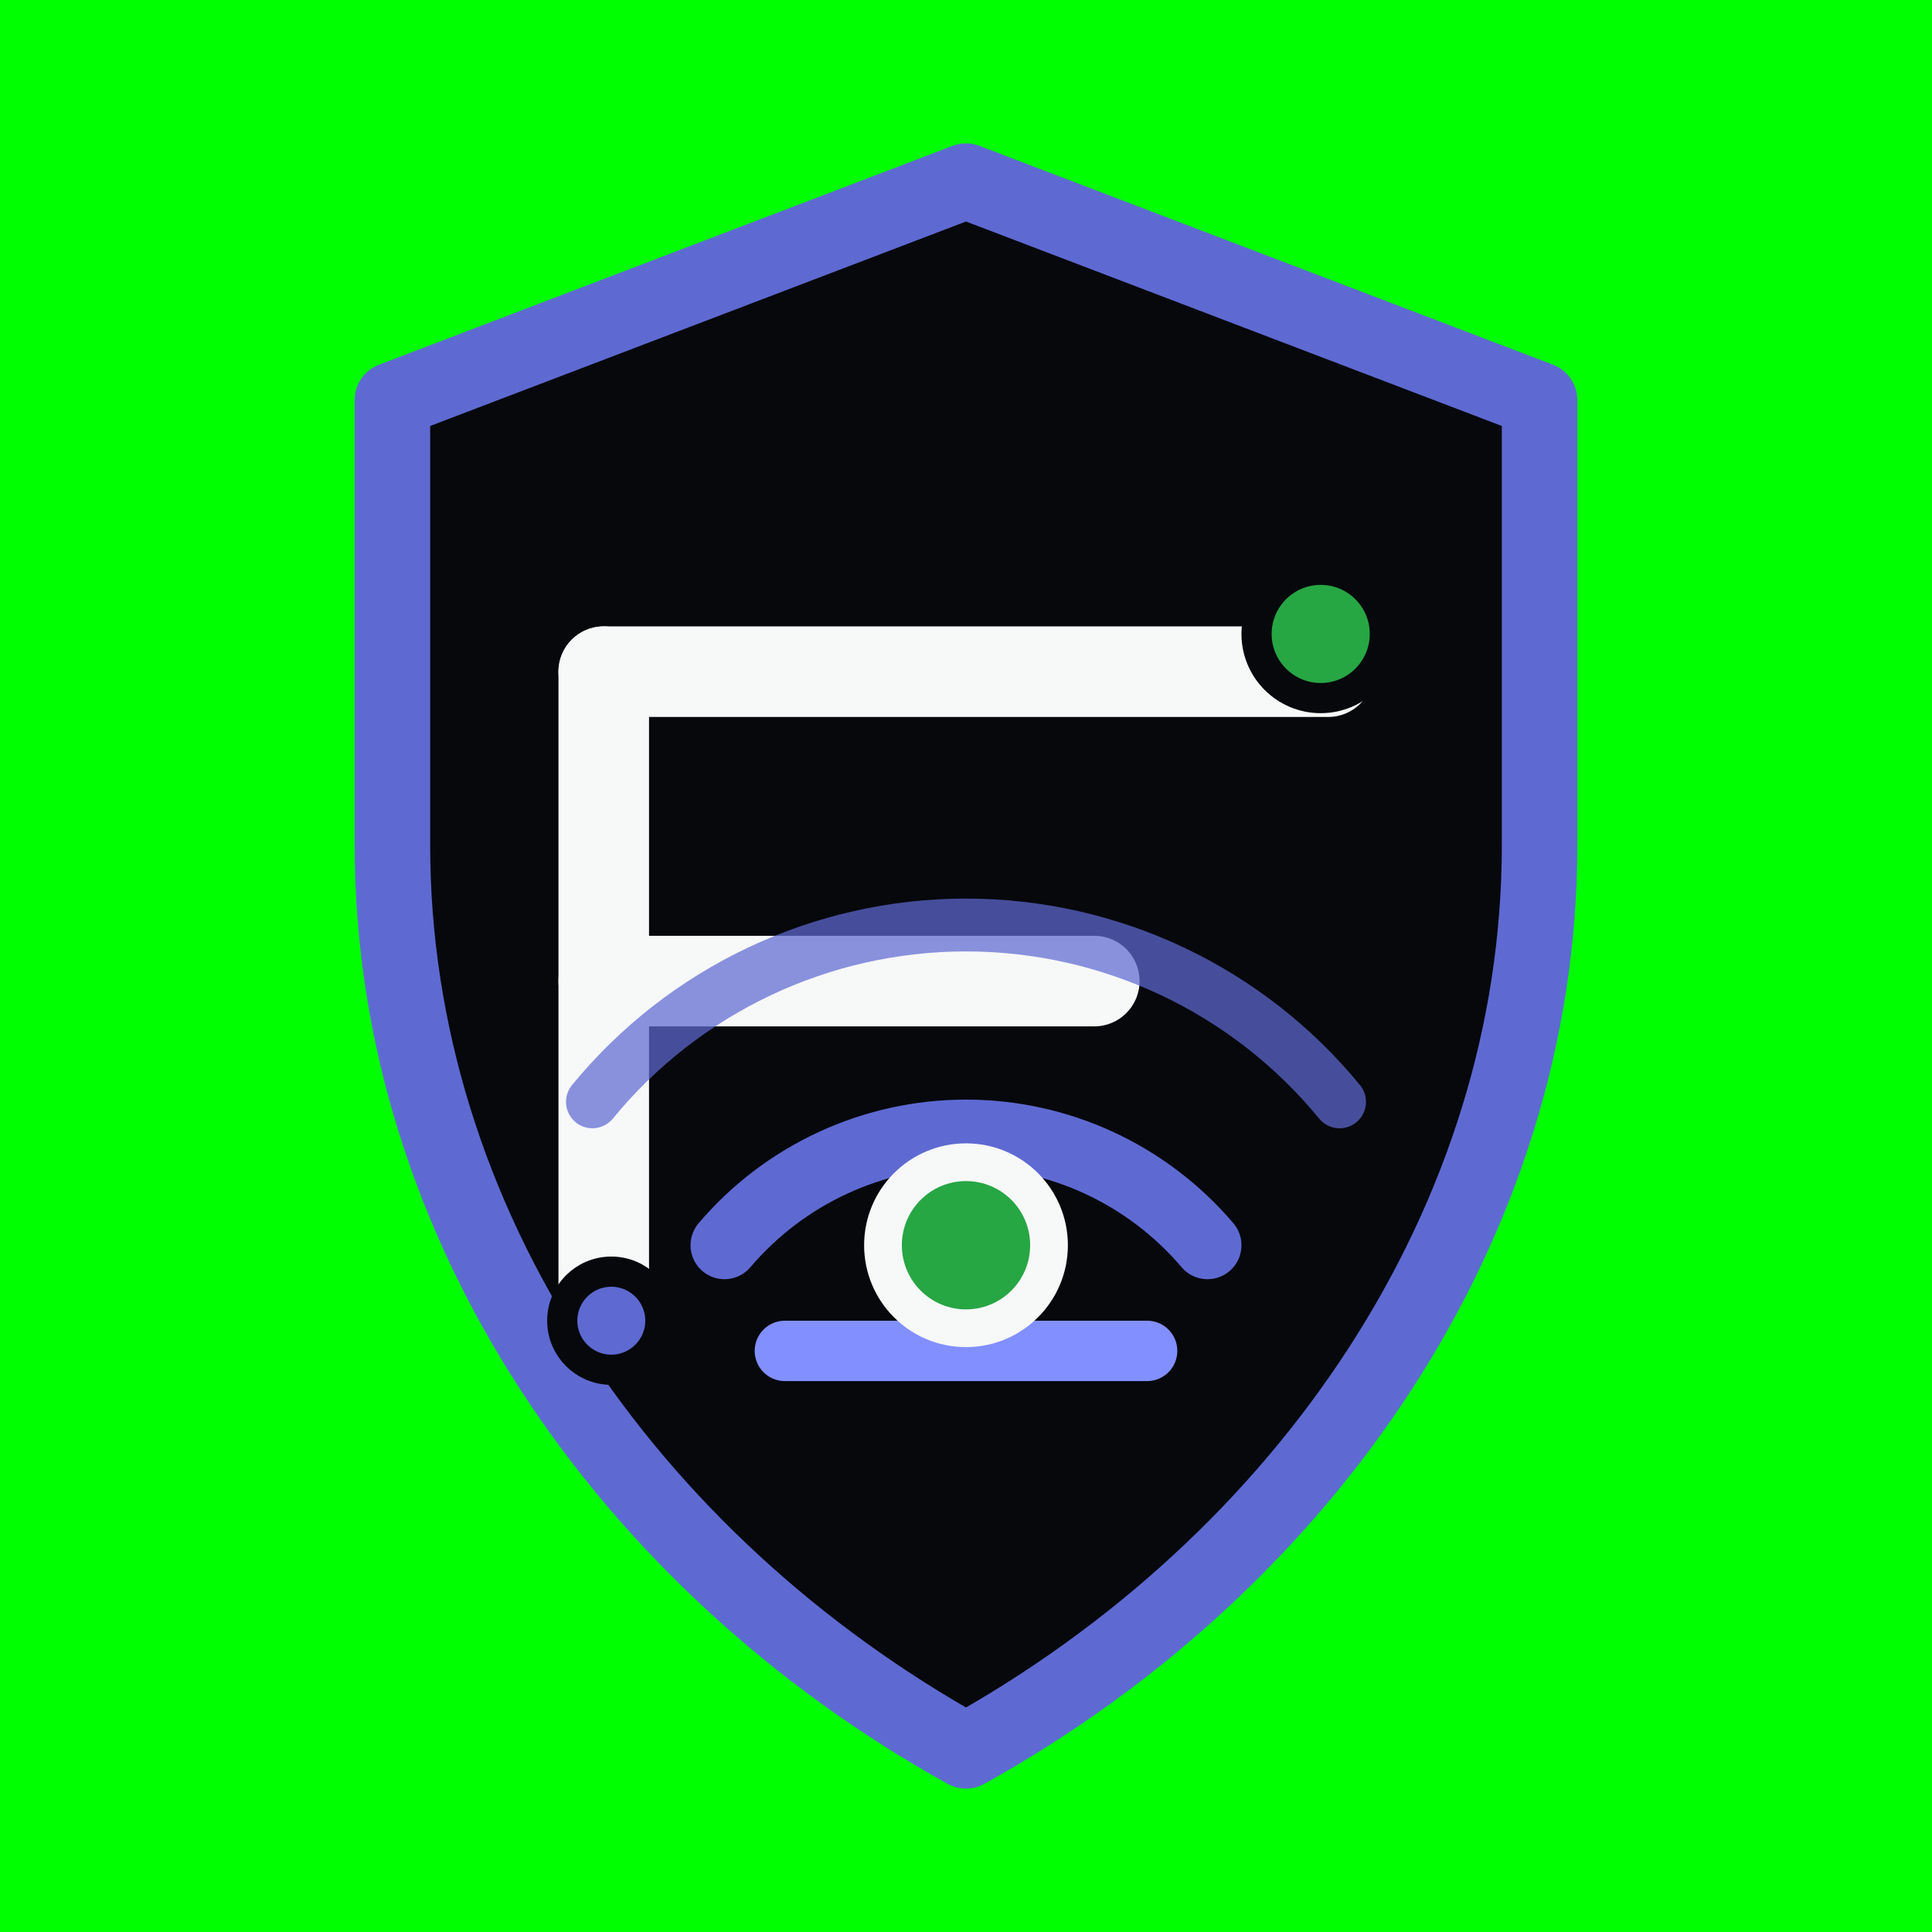
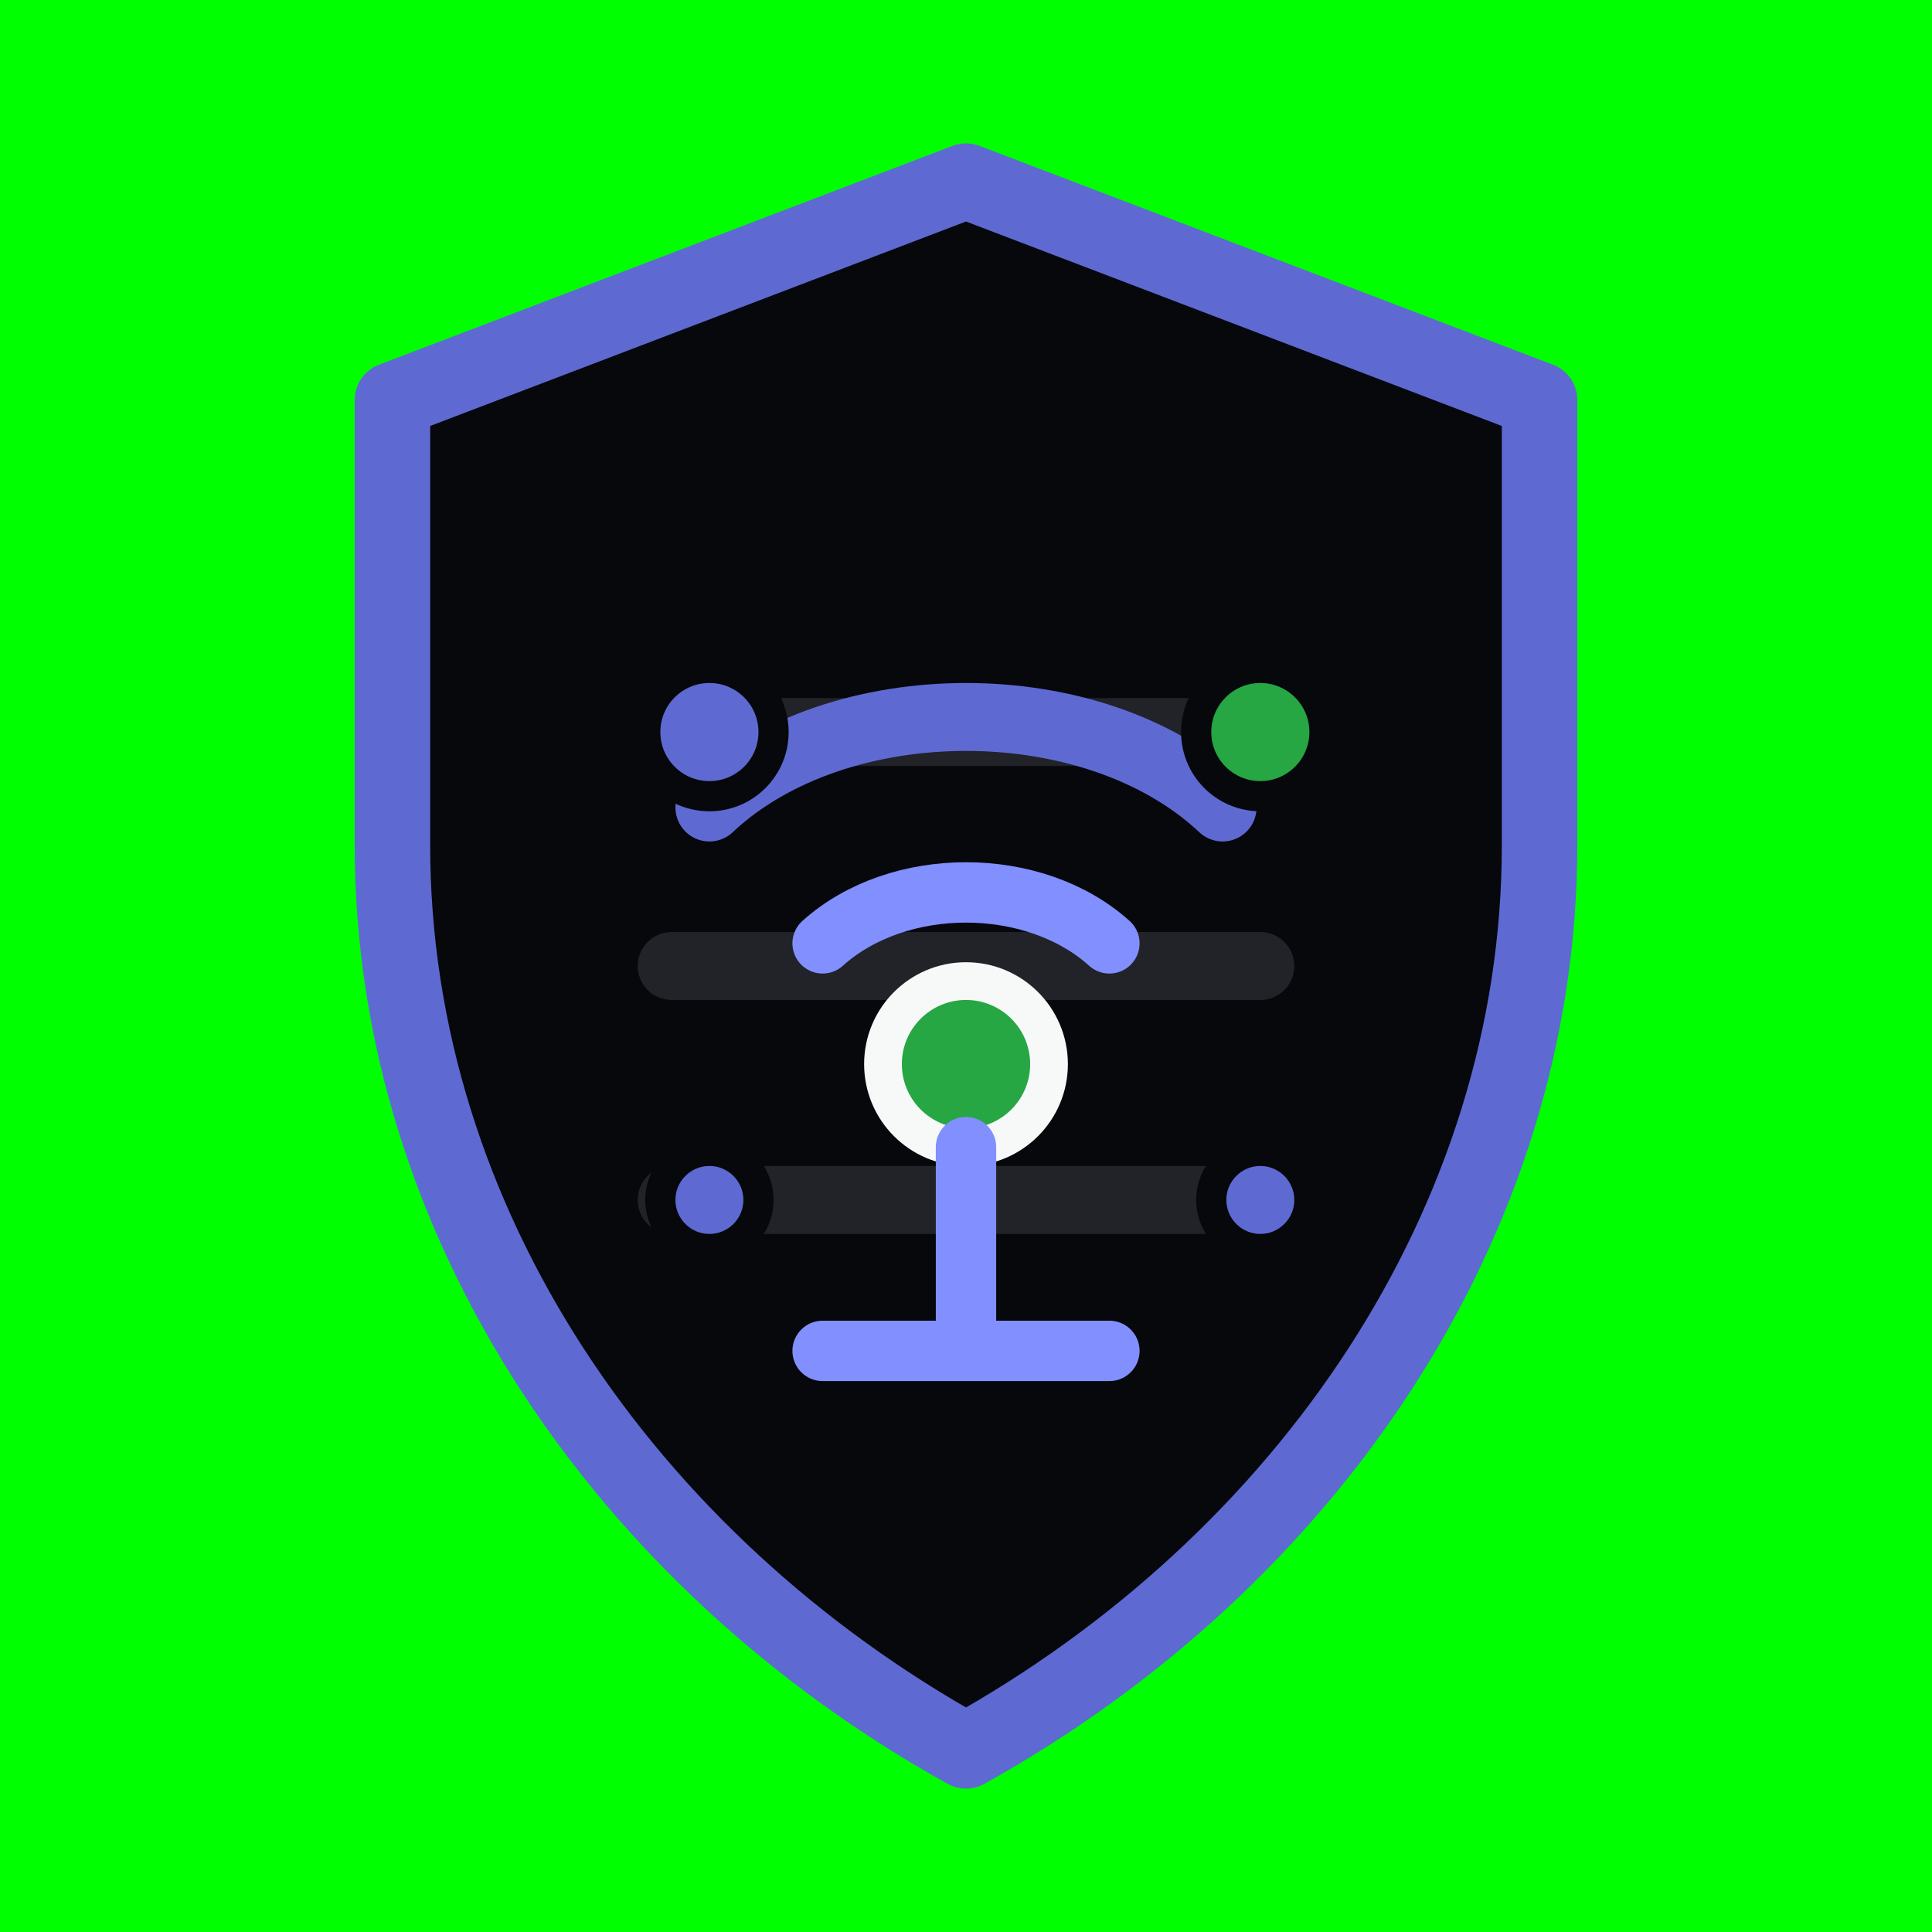
<svg xmlns="http://www.w3.org/2000/svg" viewBox="0 0 512 512" role="img" aria-label="FRITZ!Box forensic analyzer logo">
  <rect width="512" height="512" fill="#00ff00" />
  <g fill="none" stroke-linecap="round" stroke-linejoin="round">
    <path d="M256 48 408 106v118c0 100-62 190-152 240-90-50-152-140-152-240V106L256 48Z" fill="#07080c" stroke="#5e6ad2" stroke-width="20" />
-     <rect x="148" y="166" width="216" height="24" rx="12" fill="#f7f8f8" />
-     <rect x="148" y="166" width="24" height="188" rx="12" fill="#f7f8f8" />
-     <rect x="148" y="248" width="154" height="24" rx="12" fill="#f7f8f8" />
-     <path d="M320 330a84 84 0 0 0-128 0" stroke="#5e6ad2" stroke-width="18" />
-     <path d="M355 292a128 128 0 0 0-198 0" stroke="#5e6ad2" stroke-width="14" opacity=".72" />
-     <path d="M208 358h96" stroke="#828fff" stroke-width="16" />
-     <circle cx="256" cy="330" r="22" fill="#27a644" stroke="#f7f8f8" stroke-width="10" />
-     <circle cx="350" cy="168" r="17" fill="#27a644" stroke="#07080c" stroke-width="8" />
-     <circle cx="162" cy="350" r="13" fill="#5e6ad2" stroke="#07080c" stroke-width="8" />
+     <path d="M178 194h156M178 256h156M178 318h156" stroke="#23252a" stroke-width="18" opacity=".92" />
+     <path d="M188 214c34-32 102-32 136 0" stroke="#5e6ad2" stroke-width="18" />
+     <path d="M218 250c20-18 56-18 76 0" stroke="#828fff" stroke-width="16" />
+     <circle cx="256" cy="282" r="22" fill="#27a644" stroke="#f7f8f8" stroke-width="10" />
+     <path d="M256 304v54M218 358h76" stroke="#828fff" stroke-width="16" />
+     <circle cx="188" cy="194" r="17" fill="#5e6ad2" stroke="#07080c" stroke-width="8" />
+     <circle cx="334" cy="194" r="17" fill="#27a644" stroke="#07080c" stroke-width="8" />
+     <circle cx="188" cy="318" r="13" fill="#5e6ad2" stroke="#07080c" stroke-width="8" />
+     <circle cx="334" cy="318" r="13" fill="#5e6ad2" stroke="#07080c" stroke-width="8" />
  </g>
</svg>
